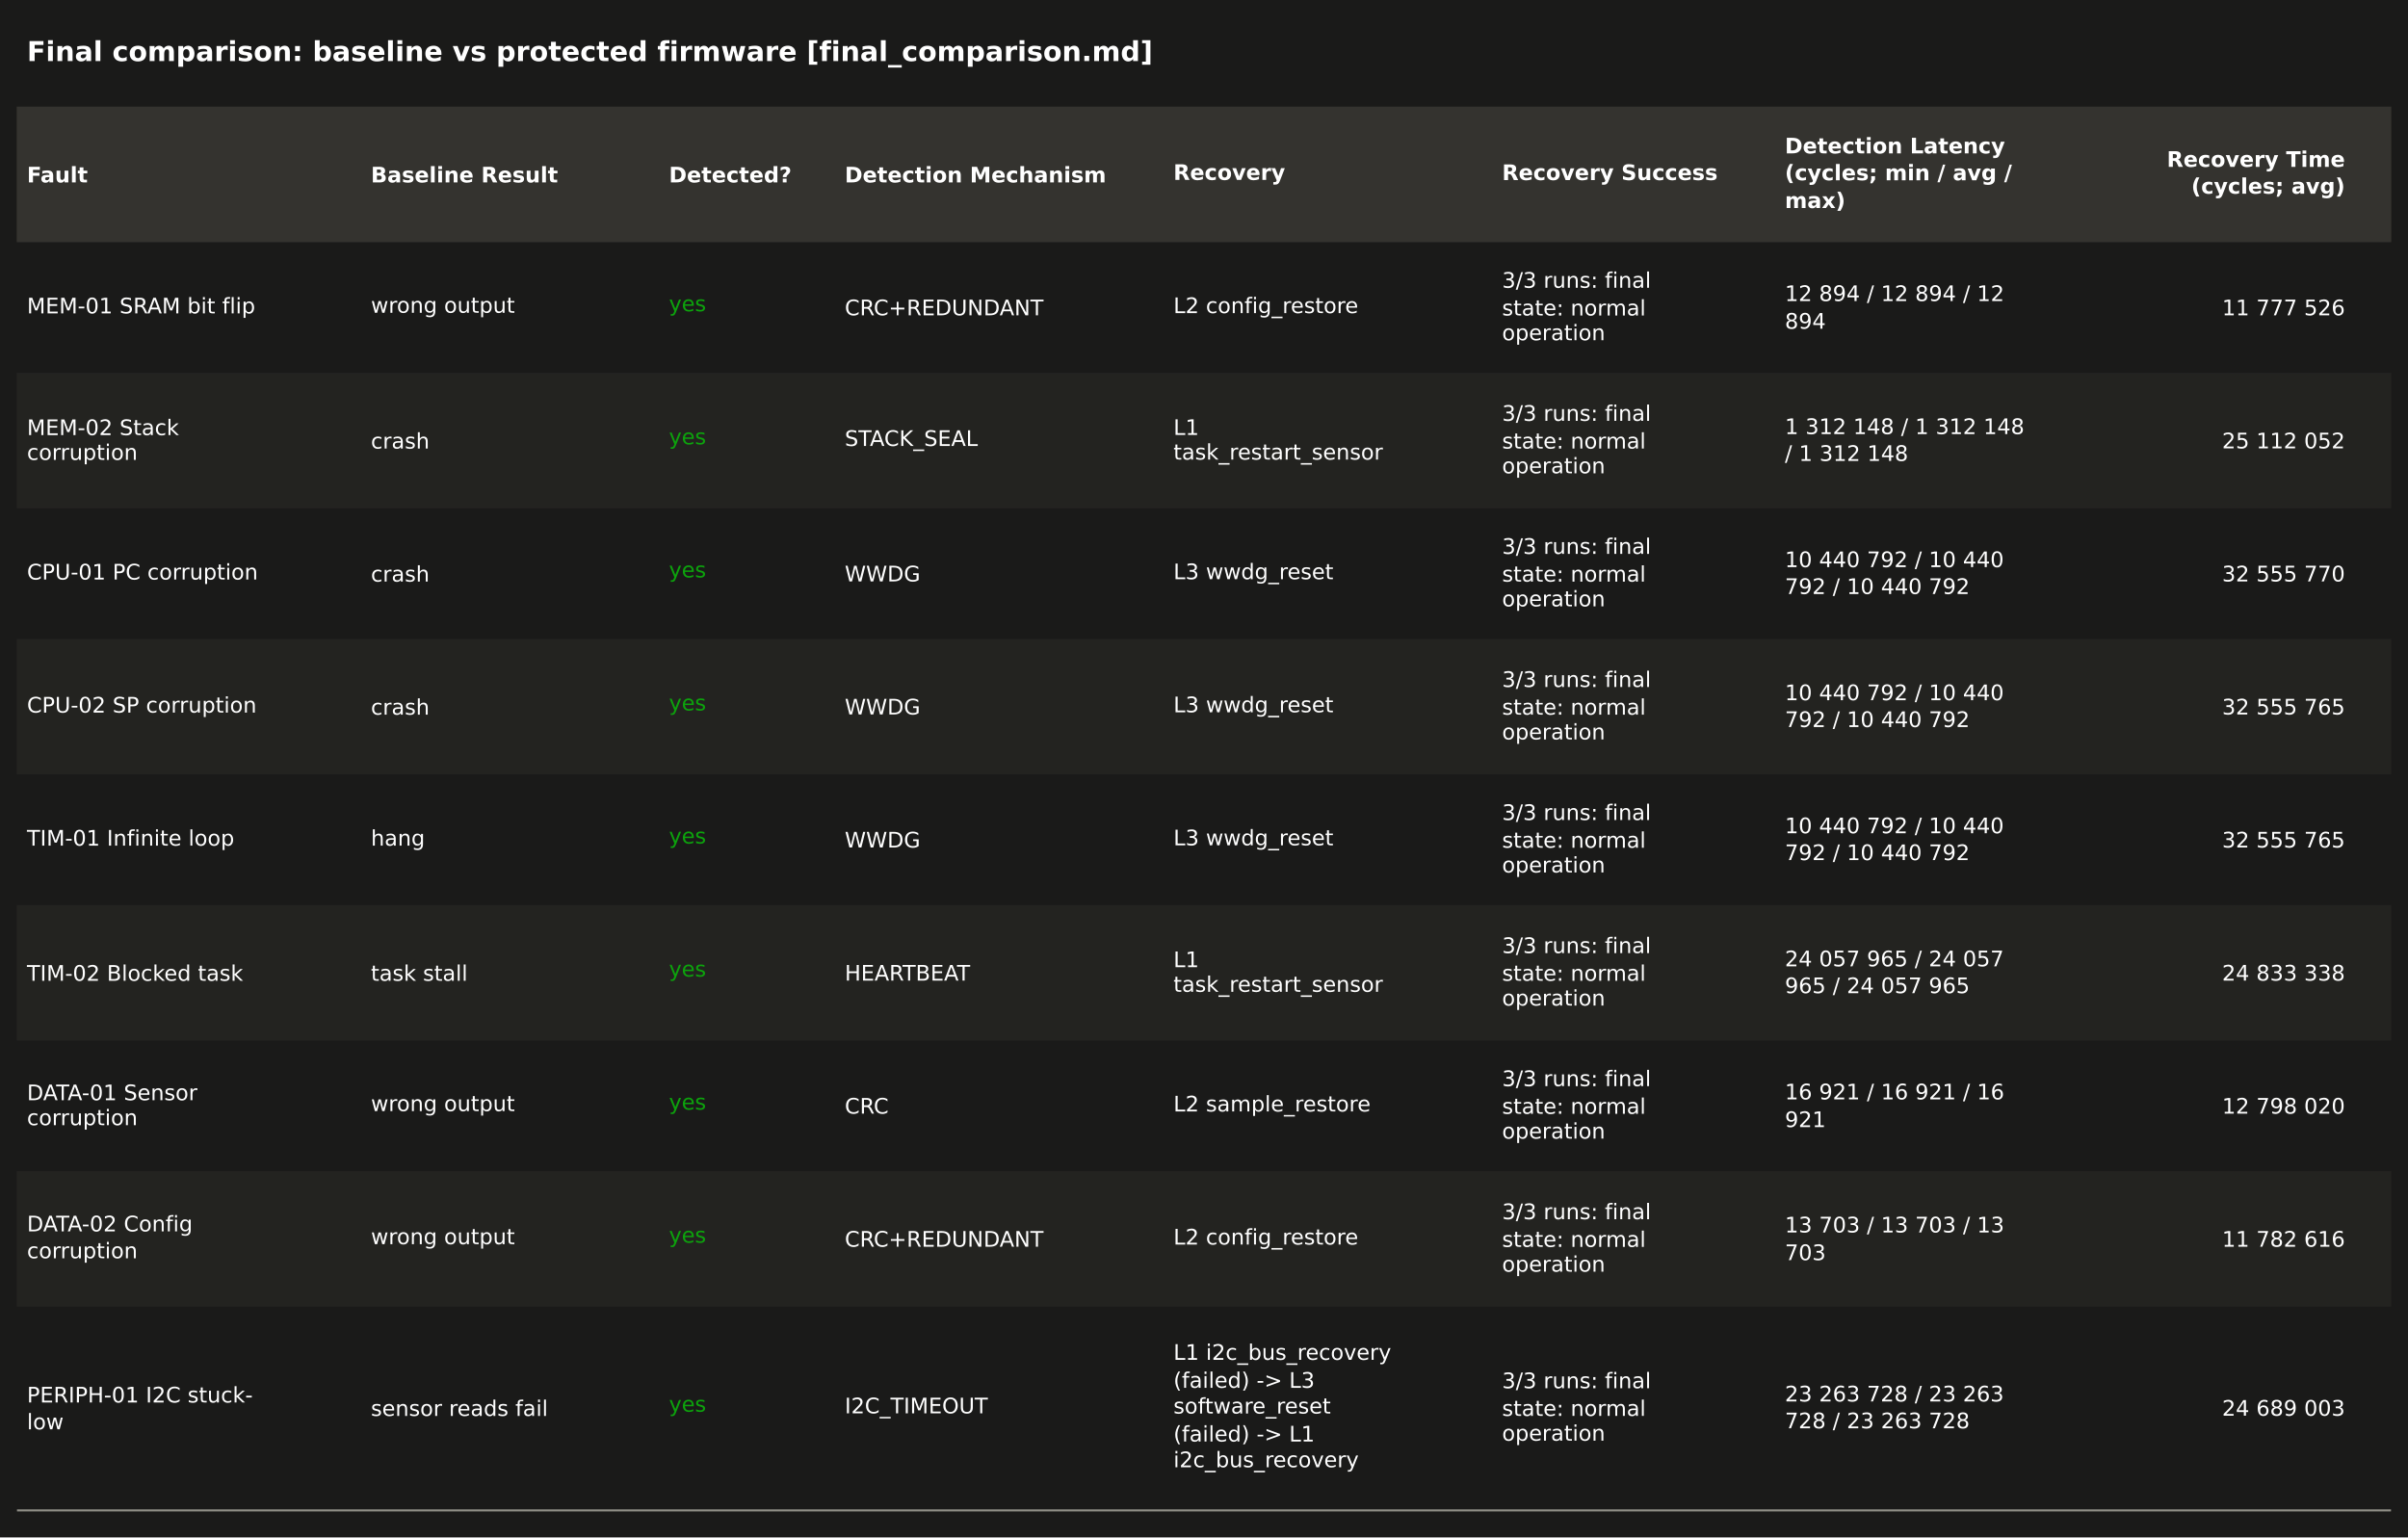
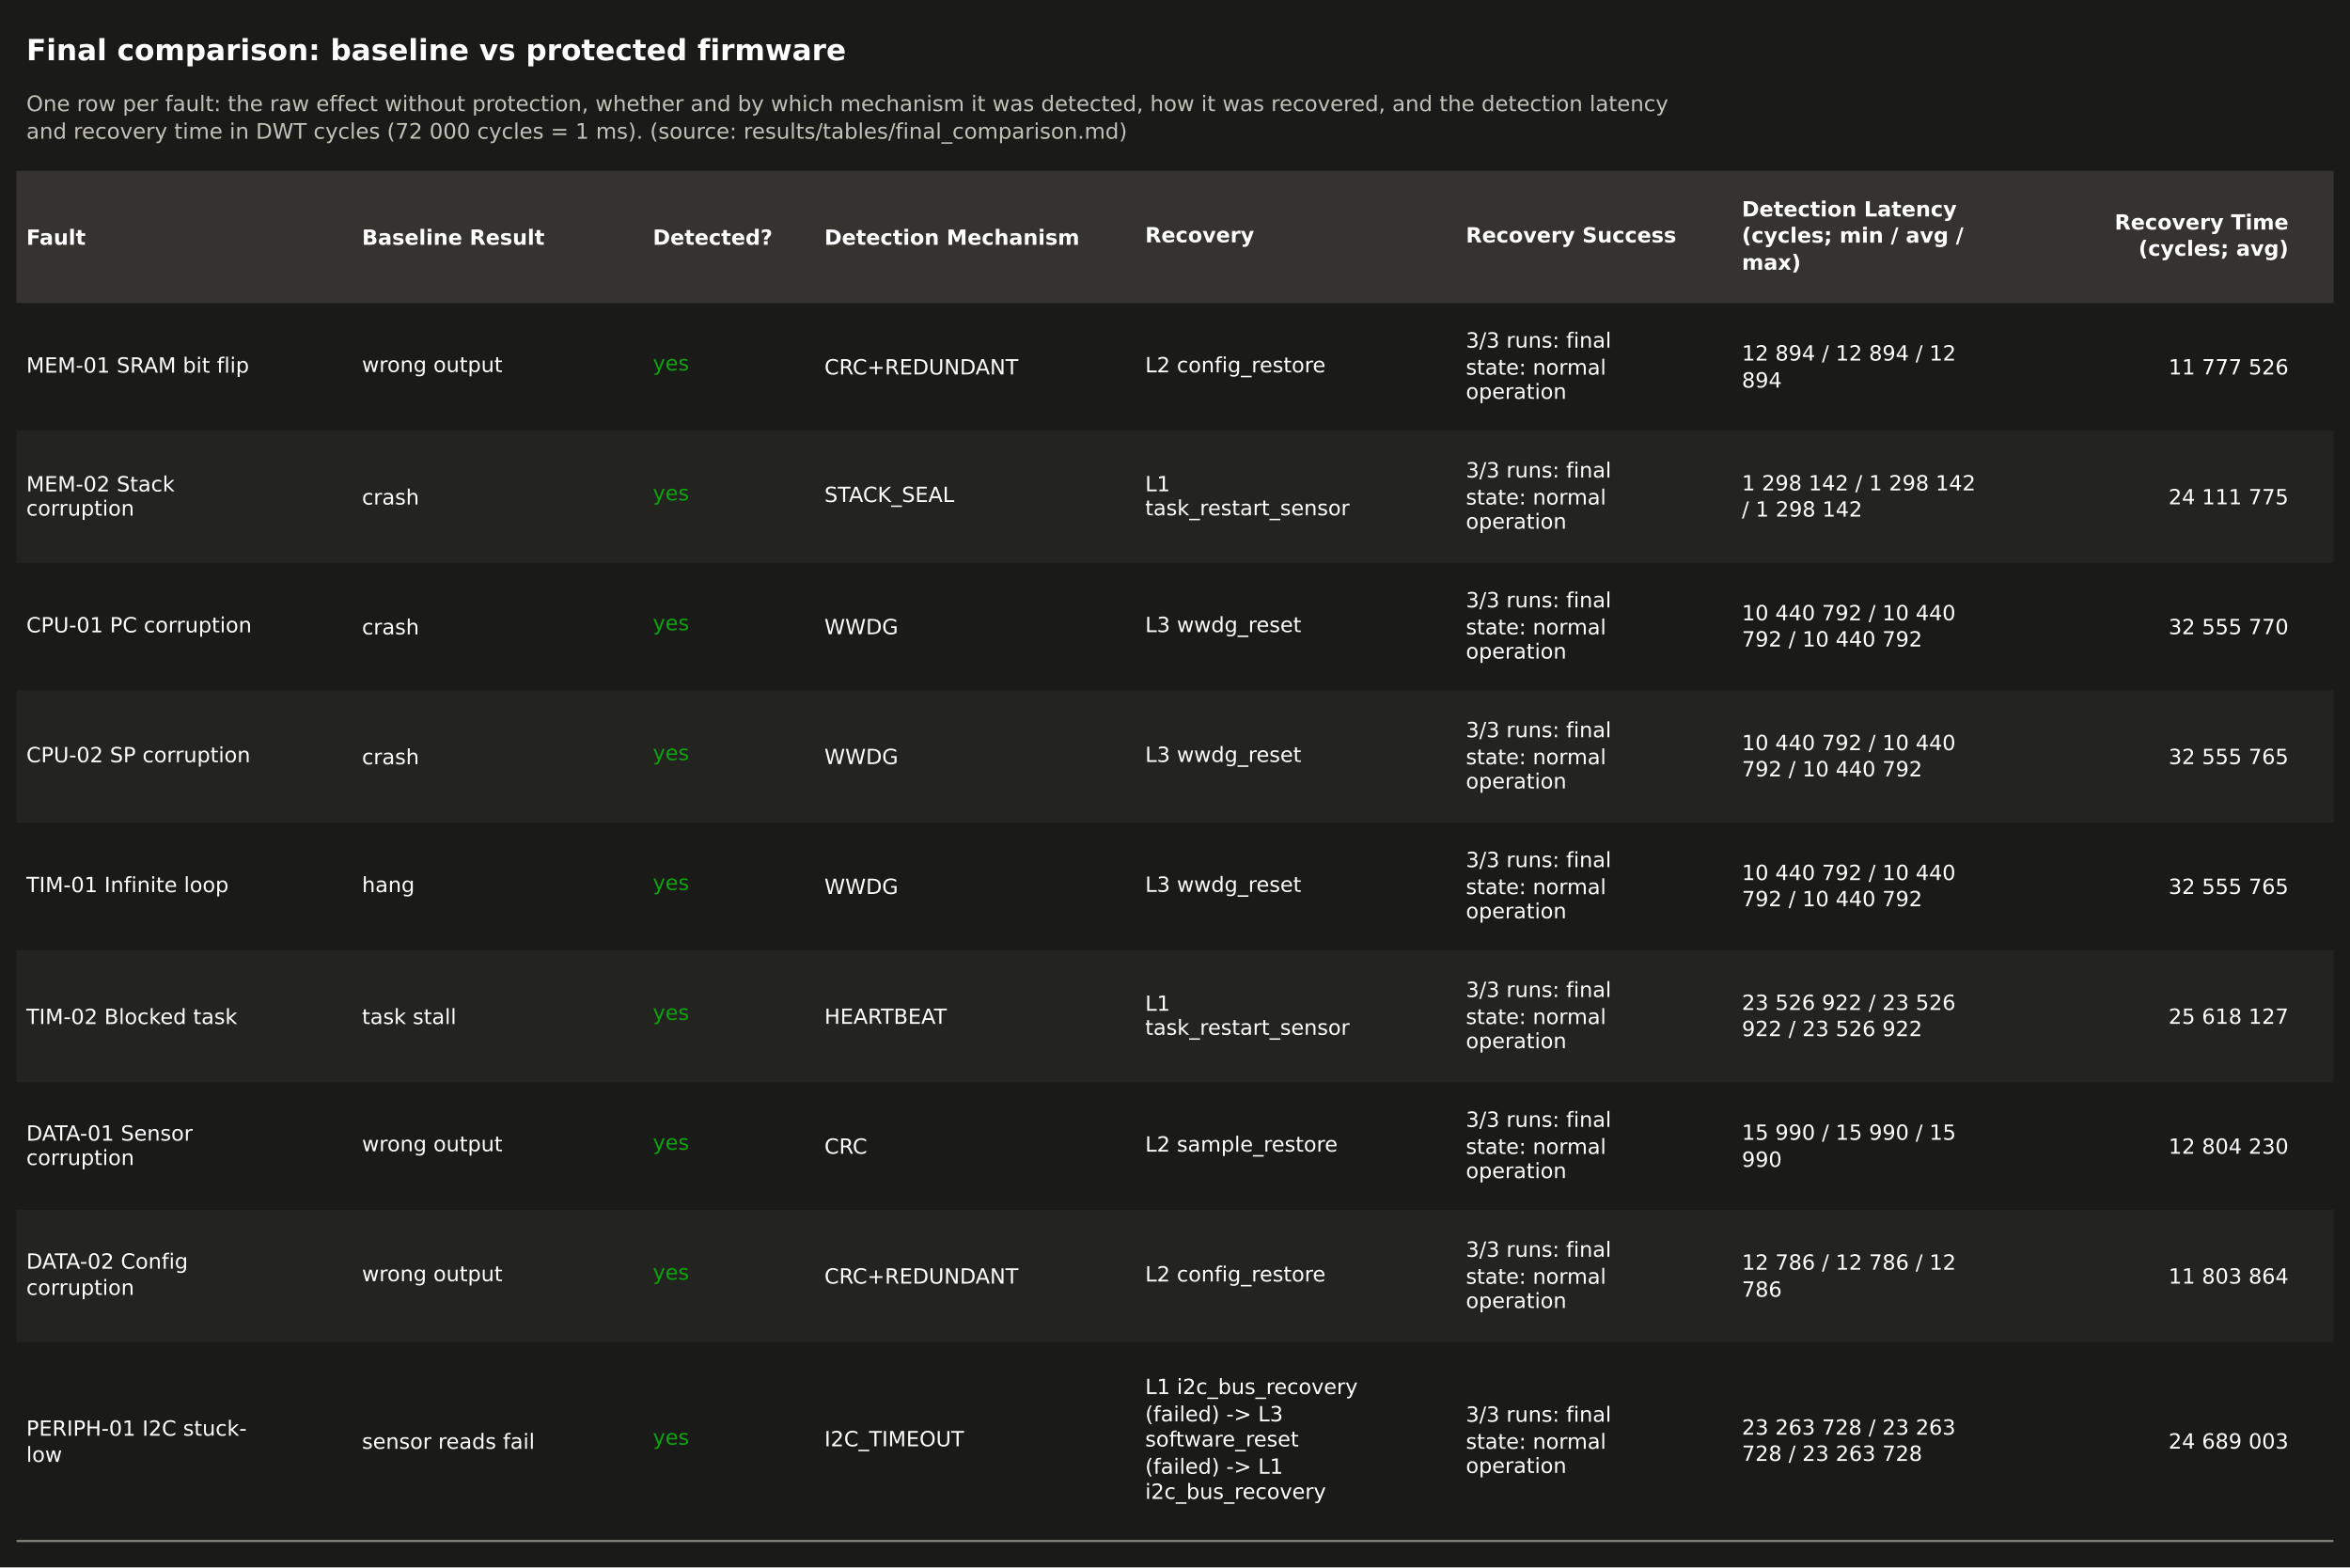
- <svg xmlns="http://www.w3.org/2000/svg" width="964.08pt" height="615.6pt" viewBox="0 0 964.08 615.6" version="1.1">
+ <svg xmlns="http://www.w3.org/2000/svg" width="964.08pt" height="642.96pt" viewBox="0 0 964.08 642.96" version="1.1">
  <defs>
    <style type="text/css">*{stroke-linejoin: round; stroke-linecap: butt}</style>
  </defs>
  <g id="figure_1">
    <g id="patch_1">
-       <path d="M 0 615.6  L 964.08 615.6  L 964.08 0  L 0 0  z " style="fill: #1a1a19" />
+       <path d="M 0 642.96  L 964.08 642.96  L 964.08 0  L 0 0  z " style="fill: #1a1a19" />
    </g>
    <g id="axes_1">
      <g id="patch_2">
-         <path d="M 7.2 96.48  L 956.88 96.48  L 956.88 43.2  L 7.2 43.2  z " clip-path="url(#pb61ea91936)" style="fill: #34332f; stroke: #34332f; stroke-linejoin: miter" />
+         <path d="M 7.2 123.84  L 956.88 123.84  L 956.88 70.56  L 7.2 70.56  z " clip-path="url(#pa3cd06f5b7)" style="fill: #34332f; stroke: #34332f; stroke-linejoin: miter" />
      </g>
      <g id="patch_3">
-         <path d="M 7.2 203.04  L 956.88 203.04  L 956.88 149.76  L 7.2 149.76  z " clip-path="url(#pb61ea91936)" style="fill: #34332f; opacity: 0.35; stroke: #34332f; stroke-linejoin: miter" />
+         <path d="M 7.2 230.4  L 956.88 230.4  L 956.88 177.12  L 7.2 177.12  z " clip-path="url(#pa3cd06f5b7)" style="fill: #34332f; opacity: 0.35; stroke: #34332f; stroke-linejoin: miter" />
      </g>
      <g id="patch_4">
-         <path d="M 7.2 309.6  L 956.88 309.6  L 956.88 256.32  L 7.2 256.32  z " clip-path="url(#pb61ea91936)" style="fill: #34332f; opacity: 0.35; stroke: #34332f; stroke-linejoin: miter" />
+         <path d="M 7.2 336.96  L 956.88 336.96  L 956.88 283.68  L 7.2 283.68  z " clip-path="url(#pa3cd06f5b7)" style="fill: #34332f; opacity: 0.35; stroke: #34332f; stroke-linejoin: miter" />
      </g>
      <g id="patch_5">
-         <path d="M 7.2 416.16  L 956.88 416.16  L 956.88 362.88  L 7.2 362.88  z " clip-path="url(#pb61ea91936)" style="fill: #34332f; opacity: 0.35; stroke: #34332f; stroke-linejoin: miter" />
+         <path d="M 7.2 443.52  L 956.88 443.52  L 956.88 390.24  L 7.2 390.24  z " clip-path="url(#pa3cd06f5b7)" style="fill: #34332f; opacity: 0.35; stroke: #34332f; stroke-linejoin: miter" />
      </g>
      <g id="patch_6">
-         <path d="M 7.2 522.72  L 956.88 522.72  L 956.88 469.44  L 7.2 469.44  z " clip-path="url(#pb61ea91936)" style="fill: #34332f; opacity: 0.35; stroke: #34332f; stroke-linejoin: miter" />
+         <path d="M 7.2 550.08  L 956.88 550.08  L 956.88 496.8  L 7.2 496.8  z " clip-path="url(#pa3cd06f5b7)" style="fill: #34332f; opacity: 0.35; stroke: #34332f; stroke-linejoin: miter" />
      </g>
      <g id="line2d_1">
-         <path d="M 7.2 604.8  L 956.88 604.8  " clip-path="url(#pb61ea91936)" style="fill: none; stroke: #8f8e86; stroke-width: 0.8; stroke-linecap: square" />
+         <path d="M 7.2 632.16  L 956.88 632.16  " clip-path="url(#pa3cd06f5b7)" style="fill: none; stroke: #8f8e86; stroke-width: 0.8; stroke-linecap: square" />
      </g>
      <g id="text_1">
-         <text style="font-weight: 700; font-size: 11px; font-family: 'DejaVu Sans'; text-anchor: start; fill: #ffffff" x="10.8" y="24.458" transform="rotate(-0 10.8 24.45785)">Final comparison: baseline vs protected firmware   [final_comparison.md]</text>
+         <text style="font-weight: 700; font-size: 12px; font-family: 'DejaVu Sans'; text-anchor: start; fill: #ffffff" x="10.8" y="24.718" transform="rotate(-0 10.8 24.71766)">Final comparison: baseline vs protected firmware</text>
      </g>
      <g id="text_2">
-         <text style="font-weight: 700; font-size: 8.6px; font-family: 'DejaVu Sans'; text-anchor: start; fill: #ffffff" x="10.8" y="73.046" transform="rotate(-0 10.8 73.04619)">Fault</text>
+         <text style="font-size: 8.8px; font-family: 'DejaVu Sans'; fill: #c3c2b7" transform="translate(10.8 45.58825)">One row per fault: the raw effect without protection, whether and by which mechanism it was detected, how it was recovered, and the detection latency</text>
+         <text style="font-size: 8.8px; font-family: 'DejaVu Sans'; fill: #c3c2b7" transform="translate(10.8 56.90588)">and recovery time in DWT cycles (72 000 cycles = 1 ms).   (source: results/tables/final_comparison.md)</text>
      </g>
      <g id="text_3">
-         <text style="font-weight: 700; font-size: 8.6px; font-family: 'DejaVu Sans'; text-anchor: start; fill: #ffffff" x="148.5" y="73.046" transform="rotate(-0 148.5 73.04619)">Baseline Result</text>
+         <text style="font-weight: 700; font-size: 8.6px; font-family: 'DejaVu Sans'; text-anchor: start; fill: #ffffff" x="10.8" y="100.406" transform="rotate(-0 10.8 100.4062)">Fault</text>
      </g>
      <g id="text_4">
-         <text style="font-weight: 700; font-size: 8.6px; font-family: 'DejaVu Sans'; text-anchor: start; fill: #ffffff" x="267.84" y="73.046" transform="rotate(-0 267.84 73.04619)">Detected?</text>
+         <text style="font-weight: 700; font-size: 8.6px; font-family: 'DejaVu Sans'; text-anchor: start; fill: #ffffff" x="148.5" y="100.406" transform="rotate(-0 148.5 100.4062)">Baseline Result</text>
      </g>
      <g id="text_5">
-         <text style="font-weight: 700; font-size: 8.6px; font-family: 'DejaVu Sans'; text-anchor: start; fill: #ffffff" x="338.22" y="73.046" transform="rotate(-0 338.22 73.04619)">Detection Mechanism</text>
+         <text style="font-weight: 700; font-size: 8.6px; font-family: 'DejaVu Sans'; text-anchor: start; fill: #ffffff" x="267.84" y="100.406" transform="rotate(-0 267.84 100.4062)">Detected?</text>
      </g>
      <g id="text_6">
-         <text style="font-weight: 700; font-size: 8.6px; font-family: 'DejaVu Sans'; text-anchor: start; fill: #ffffff" x="469.8" y="72.047" transform="rotate(-0 469.8 72.04711)">Recovery</text>
+         <text style="font-weight: 700; font-size: 8.6px; font-family: 'DejaVu Sans'; text-anchor: start; fill: #ffffff" x="338.22" y="100.406" transform="rotate(-0 338.22 100.4062)">Detection Mechanism</text>
      </g>
      <g id="text_7">
-         <text style="font-weight: 700; font-size: 8.6px; font-family: 'DejaVu Sans'; text-anchor: start; fill: #ffffff" x="601.38" y="72.104" transform="rotate(-0 601.38 72.10355)">Recovery Success</text>
+         <text style="font-weight: 700; font-size: 8.6px; font-family: 'DejaVu Sans'; text-anchor: start; fill: #ffffff" x="469.8" y="99.407" transform="rotate(-0 469.8 99.40711)">Recovery</text>
      </g>
      <g id="text_8">
-         <text style="font-weight: 700; font-size: 8.6px; font-family: 'DejaVu Sans'; fill: #ffffff" transform="translate(714.6 61.42947)">Detection Latency</text>
-         <text style="font-weight: 700; font-size: 8.6px; font-family: 'DejaVu Sans'; fill: #ffffff" transform="translate(714.6 72.17947)">(cycles; min / avg /</text>
-         <text style="font-weight: 700; font-size: 8.6px; font-family: 'DejaVu Sans'; fill: #ffffff" transform="translate(714.6 83.28556)">max)</text>
+         <text style="font-weight: 700; font-size: 8.6px; font-family: 'DejaVu Sans'; text-anchor: start; fill: #ffffff" x="601.38" y="99.464" transform="rotate(-0 601.38 99.46355)">Recovery Success</text>
      </g>
      <g id="text_9">
-         <text style="font-weight: 700; font-size: 8.6px; font-family: 'DejaVu Sans'; fill: #ffffff" transform="translate(867.5282 66.80447)">Recovery Time</text>
-         <text style="font-weight: 700; font-size: 8.6px; font-family: 'DejaVu Sans'; fill: #ffffff" transform="translate(877.3188 77.55447)">(cycles; avg)</text>
+         <text style="font-weight: 700; font-size: 8.6px; font-family: 'DejaVu Sans'; fill: #ffffff" transform="translate(714.6 88.78947)">Detection Latency</text>
+         <text style="font-weight: 700; font-size: 8.6px; font-family: 'DejaVu Sans'; fill: #ffffff" transform="translate(714.6 99.53947)">(cycles; min / avg /</text>
+         <text style="font-weight: 700; font-size: 8.6px; font-family: 'DejaVu Sans'; fill: #ffffff" transform="translate(714.6 110.6456)">max)</text>
      </g>
      <g id="text_10">
-         <text style="font-size: 8.6px; font-family: 'DejaVu Sans'; text-anchor: start; fill: #ffffff" x="10.8" y="125.493" transform="rotate(-0 10.8 125.4931)">MEM-01 SRAM bit flip</text>
+         <text style="font-weight: 700; font-size: 8.6px; font-family: 'DejaVu Sans'; fill: #ffffff" transform="translate(867.5282 94.16447)">Recovery Time</text>
+         <text style="font-weight: 700; font-size: 8.6px; font-family: 'DejaVu Sans'; fill: #ffffff" transform="translate(877.3188 104.9145)">(cycles; avg)</text>
      </g>
      <g id="text_11">
-         <text style="font-size: 8.6px; font-family: 'DejaVu Sans'; text-anchor: start; fill: #ffffff" x="148.5" y="125.245" transform="rotate(-0 148.5 125.2451)">wrong output</text>
+         <text style="font-size: 8.6px; font-family: 'DejaVu Sans'; text-anchor: start; fill: #ffffff" x="10.8" y="152.853" transform="rotate(-0 10.8 152.8531)">MEM-01 SRAM bit flip</text>
      </g>
      <g id="text_12">
-         <text style="font-size: 8.6px; font-family: 'DejaVu Sans'; text-anchor: start; fill: #0ca30c" x="267.84" y="124.634" transform="rotate(-0 267.84 124.6337)">yes</text>
+         <text style="font-size: 8.6px; font-family: 'DejaVu Sans'; text-anchor: start; fill: #ffffff" x="148.5" y="152.605" transform="rotate(-0 148.5 152.6051)">wrong output</text>
      </g>
      <g id="text_13">
-         <text style="font-size: 8.6px; font-family: 'DejaVu Sans'; text-anchor: start; fill: #ffffff" x="338.22" y="126.25" transform="rotate(-0 338.22 126.2503)">CRC+REDUNDANT</text>
+         <text style="font-size: 8.6px; font-family: 'DejaVu Sans'; text-anchor: start; fill: #0ca30c" x="267.84" y="151.994" transform="rotate(-0 267.84 151.9937)">yes</text>
      </g>
      <g id="text_14">
-         <text style="font-size: 8.6px; font-family: 'DejaVu Sans'; text-anchor: start; fill: #ffffff" x="469.8" y="125.373" transform="rotate(-0 469.8 125.3735)">L2 config_restore</text>
+         <text style="font-size: 8.6px; font-family: 'DejaVu Sans'; text-anchor: start; fill: #ffffff" x="338.22" y="153.61" transform="rotate(-0 338.22 153.6103)">CRC+REDUNDANT</text>
      </g>
      <g id="text_15">
-         <text style="font-size: 8.6px; font-family: 'DejaVu Sans'; fill: #ffffff" transform="translate(601.38 115.2382)">3/3 runs: final</text>
-         <text style="font-size: 8.6px; font-family: 'DejaVu Sans'; fill: #ffffff" transform="translate(601.38 126.3262)">state: normal</text>
-         <text style="font-size: 8.6px; font-family: 'DejaVu Sans'; fill: #ffffff" transform="translate(601.38 136.2431)">operation</text>
+         <text style="font-size: 8.6px; font-family: 'DejaVu Sans'; text-anchor: start; fill: #ffffff" x="469.8" y="152.733" transform="rotate(-0 469.8 152.7335)">L2 config_restore</text>
      </g>
      <g id="text_16">
-         <text style="font-size: 8.6px; font-family: 'DejaVu Sans'; fill: #ffffff" transform="translate(714.6 120.5373)">12 894 / 12 894 / 12</text>
-         <text style="font-size: 8.6px; font-family: 'DejaVu Sans'; fill: #ffffff" transform="translate(714.6 131.6253)">894</text>
+         <text style="font-size: 8.6px; font-family: 'DejaVu Sans'; fill: #ffffff" transform="translate(601.38 142.5982)">3/3 runs: final</text>
+         <text style="font-size: 8.6px; font-family: 'DejaVu Sans'; fill: #ffffff" transform="translate(601.38 153.6862)">state: normal</text>
+         <text style="font-size: 8.6px; font-family: 'DejaVu Sans'; fill: #ffffff" transform="translate(601.38 163.6031)">operation</text>
      </g>
      <g id="text_17">
-         <text style="font-size: 8.6px; font-family: 'DejaVu Sans'; text-anchor: end; fill: #ffffff" x="938.88" y="126.25" transform="rotate(-0 938.88 126.2503)">11 777 526</text>
+         <text style="font-size: 8.6px; font-family: 'DejaVu Sans'; fill: #ffffff" transform="translate(714.6 147.8973)">12 894 / 12 894 / 12</text>
+         <text style="font-size: 8.6px; font-family: 'DejaVu Sans'; fill: #ffffff" transform="translate(714.6 158.9853)">894</text>
      </g>
      <g id="text_18">
-         <text style="font-size: 8.6px; font-family: 'DejaVu Sans'; fill: #ffffff" transform="translate(10.8 174.2312)">MEM-02 Stack</text>
-         <text style="font-size: 8.6px; font-family: 'DejaVu Sans'; fill: #ffffff" transform="translate(10.8 184.1481)">corruption</text>
+         <text style="font-size: 8.6px; font-family: 'DejaVu Sans'; text-anchor: end; fill: #ffffff" x="938.88" y="153.61" transform="rotate(-0 938.88 153.6103)">11 777 526</text>
      </g>
      <g id="text_19">
-         <text style="font-size: 8.6px; font-family: 'DejaVu Sans'; text-anchor: start; fill: #ffffff" x="148.5" y="179.606" transform="rotate(-0 148.5 179.6062)">crash</text>
+         <text style="font-size: 8.6px; font-family: 'DejaVu Sans'; fill: #ffffff" transform="translate(10.8 201.5912)">MEM-02 Stack</text>
+         <text style="font-size: 8.6px; font-family: 'DejaVu Sans'; fill: #ffffff" transform="translate(10.8 211.5081)">corruption</text>
      </g>
      <g id="text_20">
-         <text style="font-size: 8.6px; font-family: 'DejaVu Sans'; text-anchor: start; fill: #0ca30c" x="267.84" y="177.914" transform="rotate(-0 267.84 177.9137)">yes</text>
+         <text style="font-size: 8.6px; font-family: 'DejaVu Sans'; text-anchor: start; fill: #ffffff" x="148.5" y="206.966" transform="rotate(-0 148.5 206.9662)">crash</text>
      </g>
      <g id="text_21">
-         <text style="font-size: 8.6px; font-family: 'DejaVu Sans'; text-anchor: start; fill: #ffffff" x="338.22" y="178.578" transform="rotate(-0 338.22 178.5775)">STACK_SEAL</text>
+         <text style="font-size: 8.6px; font-family: 'DejaVu Sans'; text-anchor: start; fill: #0ca30c" x="267.84" y="205.274" transform="rotate(-0 267.84 205.2737)">yes</text>
      </g>
      <g id="text_22">
-         <text style="font-size: 8.6px; font-family: 'DejaVu Sans'; fill: #ffffff" transform="translate(469.8 174.16)">L1</text>
-         <text style="font-size: 8.6px; font-family: 'DejaVu Sans'; fill: #ffffff" transform="translate(469.8 184.0285)">task_restart_sensor</text>
+         <text style="font-size: 8.6px; font-family: 'DejaVu Sans'; text-anchor: start; fill: #ffffff" x="338.22" y="205.938" transform="rotate(-0 338.22 205.9375)">STACK_SEAL</text>
      </g>
      <g id="text_23">
-         <text style="font-size: 8.6px; font-family: 'DejaVu Sans'; fill: #ffffff" transform="translate(601.38 168.5182)">3/3 runs: final</text>
-         <text style="font-size: 8.6px; font-family: 'DejaVu Sans'; fill: #ffffff" transform="translate(601.38 179.6062)">state: normal</text>
-         <text style="font-size: 8.6px; font-family: 'DejaVu Sans'; fill: #ffffff" transform="translate(601.38 189.5231)">operation</text>
+         <text style="font-size: 8.6px; font-family: 'DejaVu Sans'; fill: #ffffff" transform="translate(469.8 201.52)">L1</text>
+         <text style="font-size: 8.6px; font-family: 'DejaVu Sans'; fill: #ffffff" transform="translate(469.8 211.3885)">task_restart_sensor</text>
      </g>
      <g id="text_24">
-         <text style="font-size: 8.6px; font-family: 'DejaVu Sans'; fill: #ffffff" transform="translate(714.6 173.8173)">1 312 148 / 1 312 148</text>
-         <text style="font-size: 8.6px; font-family: 'DejaVu Sans'; fill: #ffffff" transform="translate(714.6 184.5673)">/ 1 312 148</text>
+         <text style="font-size: 8.6px; font-family: 'DejaVu Sans'; fill: #ffffff" transform="translate(601.38 195.8782)">3/3 runs: final</text>
+         <text style="font-size: 8.6px; font-family: 'DejaVu Sans'; fill: #ffffff" transform="translate(601.38 206.9662)">state: normal</text>
+         <text style="font-size: 8.6px; font-family: 'DejaVu Sans'; fill: #ffffff" transform="translate(601.38 216.8831)">operation</text>
      </g>
      <g id="text_25">
-         <text style="font-size: 8.6px; font-family: 'DejaVu Sans'; text-anchor: end; fill: #ffffff" x="938.88" y="179.53" transform="rotate(-0 938.88 179.5303)">25 112 052</text>
+         <text style="font-size: 8.6px; font-family: 'DejaVu Sans'; fill: #ffffff" transform="translate(714.6 201.1773)">1 298 142 / 1 298 142</text>
+         <text style="font-size: 8.6px; font-family: 'DejaVu Sans'; fill: #ffffff" transform="translate(714.6 211.9273)">/ 1 298 142</text>
      </g>
      <g id="text_26">
-         <text style="font-size: 8.6px; font-family: 'DejaVu Sans'; text-anchor: start; fill: #ffffff" x="10.8" y="232.053" transform="rotate(-0 10.8 232.0531)">CPU-01 PC corruption</text>
+         <text style="font-size: 8.6px; font-family: 'DejaVu Sans'; text-anchor: end; fill: #ffffff" x="938.88" y="206.89" transform="rotate(-0 938.88 206.8903)">24 111 775</text>
      </g>
      <g id="text_27">
-         <text style="font-size: 8.6px; font-family: 'DejaVu Sans'; text-anchor: start; fill: #ffffff" x="148.5" y="232.886" transform="rotate(-0 148.5 232.8862)">crash</text>
+         <text style="font-size: 8.6px; font-family: 'DejaVu Sans'; text-anchor: start; fill: #ffffff" x="10.8" y="259.413" transform="rotate(-0 10.8 259.4131)">CPU-01 PC corruption</text>
      </g>
      <g id="text_28">
-         <text style="font-size: 8.6px; font-family: 'DejaVu Sans'; text-anchor: start; fill: #0ca30c" x="267.84" y="231.194" transform="rotate(-0 267.84 231.1937)">yes</text>
+         <text style="font-size: 8.6px; font-family: 'DejaVu Sans'; text-anchor: start; fill: #ffffff" x="148.5" y="260.246" transform="rotate(-0 148.5 260.2462)">crash</text>
      </g>
      <g id="text_29">
-         <text style="font-size: 8.6px; font-family: 'DejaVu Sans'; text-anchor: start; fill: #ffffff" x="338.22" y="232.81" transform="rotate(-0 338.22 232.8103)">WWDG</text>
+         <text style="font-size: 8.6px; font-family: 'DejaVu Sans'; text-anchor: start; fill: #0ca30c" x="267.84" y="258.554" transform="rotate(-0 267.84 258.5537)">yes</text>
      </g>
      <g id="text_30">
-         <text style="font-size: 8.6px; font-family: 'DejaVu Sans'; text-anchor: start; fill: #ffffff" x="469.8" y="231.933" transform="rotate(-0 469.8 231.9335)">L3 wwdg_reset</text>
+         <text style="font-size: 8.6px; font-family: 'DejaVu Sans'; text-anchor: start; fill: #ffffff" x="338.22" y="260.17" transform="rotate(-0 338.22 260.1703)">WWDG</text>
      </g>
      <g id="text_31">
-         <text style="font-size: 8.6px; font-family: 'DejaVu Sans'; fill: #ffffff" transform="translate(601.38 221.7982)">3/3 runs: final</text>
-         <text style="font-size: 8.6px; font-family: 'DejaVu Sans'; fill: #ffffff" transform="translate(601.38 232.8862)">state: normal</text>
-         <text style="font-size: 8.6px; font-family: 'DejaVu Sans'; fill: #ffffff" transform="translate(601.38 242.8031)">operation</text>
+         <text style="font-size: 8.6px; font-family: 'DejaVu Sans'; text-anchor: start; fill: #ffffff" x="469.8" y="259.293" transform="rotate(-0 469.8 259.2935)">L3 wwdg_reset</text>
      </g>
      <g id="text_32">
-         <text style="font-size: 8.6px; font-family: 'DejaVu Sans'; fill: #ffffff" transform="translate(714.6 227.0973)">10 440 792 / 10 440</text>
-         <text style="font-size: 8.6px; font-family: 'DejaVu Sans'; fill: #ffffff" transform="translate(714.6 237.8473)">792 / 10 440 792</text>
+         <text style="font-size: 8.6px; font-family: 'DejaVu Sans'; fill: #ffffff" transform="translate(601.38 249.1582)">3/3 runs: final</text>
+         <text style="font-size: 8.6px; font-family: 'DejaVu Sans'; fill: #ffffff" transform="translate(601.38 260.2462)">state: normal</text>
+         <text style="font-size: 8.6px; font-family: 'DejaVu Sans'; fill: #ffffff" transform="translate(601.38 270.1631)">operation</text>
      </g>
      <g id="text_33">
-         <text style="font-size: 8.6px; font-family: 'DejaVu Sans'; text-anchor: end; fill: #ffffff" x="938.88" y="232.81" transform="rotate(-0 938.88 232.8103)">32 555 770</text>
+         <text style="font-size: 8.6px; font-family: 'DejaVu Sans'; fill: #ffffff" transform="translate(714.6 254.4573)">10 440 792 / 10 440</text>
+         <text style="font-size: 8.6px; font-family: 'DejaVu Sans'; fill: #ffffff" transform="translate(714.6 265.2073)">792 / 10 440 792</text>
      </g>
      <g id="text_34">
-         <text style="font-size: 8.6px; font-family: 'DejaVu Sans'; text-anchor: start; fill: #ffffff" x="10.8" y="285.333" transform="rotate(-0 10.8 285.3331)">CPU-02 SP corruption</text>
+         <text style="font-size: 8.6px; font-family: 'DejaVu Sans'; text-anchor: end; fill: #ffffff" x="938.88" y="260.17" transform="rotate(-0 938.88 260.1703)">32 555 770</text>
      </g>
      <g id="text_35">
-         <text style="font-size: 8.6px; font-family: 'DejaVu Sans'; text-anchor: start; fill: #ffffff" x="148.5" y="286.166" transform="rotate(-0 148.5 286.1662)">crash</text>
+         <text style="font-size: 8.6px; font-family: 'DejaVu Sans'; text-anchor: start; fill: #ffffff" x="10.8" y="312.693" transform="rotate(-0 10.8 312.6931)">CPU-02 SP corruption</text>
      </g>
      <g id="text_36">
-         <text style="font-size: 8.6px; font-family: 'DejaVu Sans'; text-anchor: start; fill: #0ca30c" x="267.84" y="284.474" transform="rotate(-0 267.84 284.4737)">yes</text>
+         <text style="font-size: 8.6px; font-family: 'DejaVu Sans'; text-anchor: start; fill: #ffffff" x="148.5" y="313.526" transform="rotate(-0 148.5 313.5262)">crash</text>
      </g>
      <g id="text_37">
-         <text style="font-size: 8.6px; font-family: 'DejaVu Sans'; text-anchor: start; fill: #ffffff" x="338.22" y="286.09" transform="rotate(-0 338.22 286.0903)">WWDG</text>
+         <text style="font-size: 8.6px; font-family: 'DejaVu Sans'; text-anchor: start; fill: #0ca30c" x="267.84" y="311.834" transform="rotate(-0 267.84 311.8337)">yes</text>
      </g>
      <g id="text_38">
-         <text style="font-size: 8.6px; font-family: 'DejaVu Sans'; text-anchor: start; fill: #ffffff" x="469.8" y="285.213" transform="rotate(-0 469.8 285.2135)">L3 wwdg_reset</text>
+         <text style="font-size: 8.6px; font-family: 'DejaVu Sans'; text-anchor: start; fill: #ffffff" x="338.22" y="313.45" transform="rotate(-0 338.22 313.4503)">WWDG</text>
      </g>
      <g id="text_39">
-         <text style="font-size: 8.6px; font-family: 'DejaVu Sans'; fill: #ffffff" transform="translate(601.38 275.0782)">3/3 runs: final</text>
-         <text style="font-size: 8.6px; font-family: 'DejaVu Sans'; fill: #ffffff" transform="translate(601.38 286.1662)">state: normal</text>
-         <text style="font-size: 8.6px; font-family: 'DejaVu Sans'; fill: #ffffff" transform="translate(601.38 296.0831)">operation</text>
+         <text style="font-size: 8.6px; font-family: 'DejaVu Sans'; text-anchor: start; fill: #ffffff" x="469.8" y="312.573" transform="rotate(-0 469.8 312.5735)">L3 wwdg_reset</text>
      </g>
      <g id="text_40">
-         <text style="font-size: 8.6px; font-family: 'DejaVu Sans'; fill: #ffffff" transform="translate(714.6 280.3773)">10 440 792 / 10 440</text>
-         <text style="font-size: 8.6px; font-family: 'DejaVu Sans'; fill: #ffffff" transform="translate(714.6 291.1273)">792 / 10 440 792</text>
+         <text style="font-size: 8.6px; font-family: 'DejaVu Sans'; fill: #ffffff" transform="translate(601.38 302.4382)">3/3 runs: final</text>
+         <text style="font-size: 8.6px; font-family: 'DejaVu Sans'; fill: #ffffff" transform="translate(601.38 313.5262)">state: normal</text>
+         <text style="font-size: 8.6px; font-family: 'DejaVu Sans'; fill: #ffffff" transform="translate(601.38 323.4431)">operation</text>
      </g>
      <g id="text_41">
-         <text style="font-size: 8.6px; font-family: 'DejaVu Sans'; text-anchor: end; fill: #ffffff" x="938.88" y="286.09" transform="rotate(-0 938.88 286.0903)">32 555 765</text>
+         <text style="font-size: 8.6px; font-family: 'DejaVu Sans'; fill: #ffffff" transform="translate(714.6 307.7373)">10 440 792 / 10 440</text>
+         <text style="font-size: 8.6px; font-family: 'DejaVu Sans'; fill: #ffffff" transform="translate(714.6 318.4873)">792 / 10 440 792</text>
      </g>
      <g id="text_42">
-         <text style="font-size: 8.6px; font-family: 'DejaVu Sans'; text-anchor: start; fill: #ffffff" x="10.8" y="338.613" transform="rotate(-0 10.8 338.6131)">TIM-01 Infinite loop</text>
+         <text style="font-size: 8.6px; font-family: 'DejaVu Sans'; text-anchor: end; fill: #ffffff" x="938.88" y="313.45" transform="rotate(-0 938.88 313.4503)">32 555 765</text>
      </g>
      <g id="text_43">
-         <text style="font-size: 8.6px; font-family: 'DejaVu Sans'; text-anchor: start; fill: #ffffff" x="148.5" y="338.613" transform="rotate(-0 148.5 338.6131)">hang</text>
+         <text style="font-size: 8.6px; font-family: 'DejaVu Sans'; text-anchor: start; fill: #ffffff" x="10.8" y="365.973" transform="rotate(-0 10.8 365.9731)">TIM-01 Infinite loop</text>
      </g>
      <g id="text_44">
-         <text style="font-size: 8.6px; font-family: 'DejaVu Sans'; text-anchor: start; fill: #0ca30c" x="267.84" y="337.754" transform="rotate(-0 267.84 337.7537)">yes</text>
+         <text style="font-size: 8.6px; font-family: 'DejaVu Sans'; text-anchor: start; fill: #ffffff" x="148.5" y="365.973" transform="rotate(-0 148.5 365.9731)">hang</text>
      </g>
      <g id="text_45">
-         <text style="font-size: 8.6px; font-family: 'DejaVu Sans'; text-anchor: start; fill: #ffffff" x="338.22" y="339.37" transform="rotate(-0 338.22 339.3703)">WWDG</text>
+         <text style="font-size: 8.6px; font-family: 'DejaVu Sans'; text-anchor: start; fill: #0ca30c" x="267.84" y="365.114" transform="rotate(-0 267.84 365.1137)">yes</text>
      </g>
      <g id="text_46">
-         <text style="font-size: 8.6px; font-family: 'DejaVu Sans'; text-anchor: start; fill: #ffffff" x="469.8" y="338.493" transform="rotate(-0 469.8 338.4935)">L3 wwdg_reset</text>
+         <text style="font-size: 8.6px; font-family: 'DejaVu Sans'; text-anchor: start; fill: #ffffff" x="338.22" y="366.73" transform="rotate(-0 338.22 366.7303)">WWDG</text>
      </g>
      <g id="text_47">
-         <text style="font-size: 8.6px; font-family: 'DejaVu Sans'; fill: #ffffff" transform="translate(601.38 328.3582)">3/3 runs: final</text>
-         <text style="font-size: 8.6px; font-family: 'DejaVu Sans'; fill: #ffffff" transform="translate(601.38 339.4462)">state: normal</text>
-         <text style="font-size: 8.6px; font-family: 'DejaVu Sans'; fill: #ffffff" transform="translate(601.38 349.3631)">operation</text>
+         <text style="font-size: 8.6px; font-family: 'DejaVu Sans'; text-anchor: start; fill: #ffffff" x="469.8" y="365.853" transform="rotate(-0 469.8 365.8535)">L3 wwdg_reset</text>
      </g>
      <g id="text_48">
-         <text style="font-size: 8.6px; font-family: 'DejaVu Sans'; fill: #ffffff" transform="translate(714.6 333.6573)">10 440 792 / 10 440</text>
-         <text style="font-size: 8.6px; font-family: 'DejaVu Sans'; fill: #ffffff" transform="translate(714.6 344.4073)">792 / 10 440 792</text>
+         <text style="font-size: 8.6px; font-family: 'DejaVu Sans'; fill: #ffffff" transform="translate(601.38 355.7182)">3/3 runs: final</text>
+         <text style="font-size: 8.6px; font-family: 'DejaVu Sans'; fill: #ffffff" transform="translate(601.38 366.8062)">state: normal</text>
+         <text style="font-size: 8.6px; font-family: 'DejaVu Sans'; fill: #ffffff" transform="translate(601.38 376.7231)">operation</text>
      </g>
      <g id="text_49">
-         <text style="font-size: 8.6px; font-family: 'DejaVu Sans'; text-anchor: end; fill: #ffffff" x="938.88" y="339.37" transform="rotate(-0 938.88 339.3703)">32 555 765</text>
+         <text style="font-size: 8.6px; font-family: 'DejaVu Sans'; fill: #ffffff" transform="translate(714.6 361.0173)">10 440 792 / 10 440</text>
+         <text style="font-size: 8.6px; font-family: 'DejaVu Sans'; fill: #ffffff" transform="translate(714.6 371.7673)">792 / 10 440 792</text>
      </g>
      <g id="text_50">
-         <text style="font-size: 8.6px; font-family: 'DejaVu Sans'; text-anchor: start; fill: #ffffff" x="10.8" y="392.726" transform="rotate(-0 10.8 392.7262)">TIM-02 Blocked task</text>
+         <text style="font-size: 8.6px; font-family: 'DejaVu Sans'; text-anchor: end; fill: #ffffff" x="938.88" y="366.73" transform="rotate(-0 938.88 366.7303)">32 555 765</text>
      </g>
      <g id="text_51">
-         <text style="font-size: 8.6px; font-family: 'DejaVu Sans'; text-anchor: start; fill: #ffffff" x="148.5" y="392.726" transform="rotate(-0 148.5 392.7262)">task stall</text>
+         <text style="font-size: 8.6px; font-family: 'DejaVu Sans'; text-anchor: start; fill: #ffffff" x="10.8" y="420.086" transform="rotate(-0 10.8 420.0862)">TIM-02 Blocked task</text>
      </g>
      <g id="text_52">
-         <text style="font-size: 8.6px; font-family: 'DejaVu Sans'; text-anchor: start; fill: #0ca30c" x="267.84" y="391.034" transform="rotate(-0 267.84 391.0337)">yes</text>
+         <text style="font-size: 8.6px; font-family: 'DejaVu Sans'; text-anchor: start; fill: #ffffff" x="148.5" y="420.086" transform="rotate(-0 148.5 420.0862)">task stall</text>
      </g>
      <g id="text_53">
-         <text style="font-size: 8.6px; font-family: 'DejaVu Sans'; text-anchor: start; fill: #ffffff" x="338.22" y="392.655" transform="rotate(-0 338.22 392.655)">HEARTBEAT</text>
+         <text style="font-size: 8.6px; font-family: 'DejaVu Sans'; text-anchor: start; fill: #0ca30c" x="267.84" y="418.394" transform="rotate(-0 267.84 418.3937)">yes</text>
      </g>
      <g id="text_54">
-         <text style="font-size: 8.6px; font-family: 'DejaVu Sans'; fill: #ffffff" transform="translate(469.8 387.28)">L1</text>
-         <text style="font-size: 8.6px; font-family: 'DejaVu Sans'; fill: #ffffff" transform="translate(469.8 397.1485)">task_restart_sensor</text>
+         <text style="font-size: 8.6px; font-family: 'DejaVu Sans'; text-anchor: start; fill: #ffffff" x="338.22" y="420.015" transform="rotate(-0 338.22 420.015)">HEARTBEAT</text>
      </g>
      <g id="text_55">
-         <text style="font-size: 8.6px; font-family: 'DejaVu Sans'; fill: #ffffff" transform="translate(601.38 381.6382)">3/3 runs: final</text>
-         <text style="font-size: 8.6px; font-family: 'DejaVu Sans'; fill: #ffffff" transform="translate(601.38 392.7262)">state: normal</text>
-         <text style="font-size: 8.6px; font-family: 'DejaVu Sans'; fill: #ffffff" transform="translate(601.38 402.6431)">operation</text>
+         <text style="font-size: 8.6px; font-family: 'DejaVu Sans'; fill: #ffffff" transform="translate(469.8 414.64)">L1</text>
+         <text style="font-size: 8.6px; font-family: 'DejaVu Sans'; fill: #ffffff" transform="translate(469.8 424.5085)">task_restart_sensor</text>
      </g>
      <g id="text_56">
-         <text style="font-size: 8.6px; font-family: 'DejaVu Sans'; fill: #ffffff" transform="translate(714.6 386.9373)">24 057 965 / 24 057</text>
-         <text style="font-size: 8.6px; font-family: 'DejaVu Sans'; fill: #ffffff" transform="translate(714.6 397.6873)">965 / 24 057 965</text>
+         <text style="font-size: 8.6px; font-family: 'DejaVu Sans'; fill: #ffffff" transform="translate(601.38 408.9982)">3/3 runs: final</text>
+         <text style="font-size: 8.6px; font-family: 'DejaVu Sans'; fill: #ffffff" transform="translate(601.38 420.0862)">state: normal</text>
+         <text style="font-size: 8.6px; font-family: 'DejaVu Sans'; fill: #ffffff" transform="translate(601.38 430.0031)">operation</text>
      </g>
      <g id="text_57">
-         <text style="font-size: 8.6px; font-family: 'DejaVu Sans'; text-anchor: end; fill: #ffffff" x="938.88" y="392.65" transform="rotate(-0 938.88 392.6503)">24 833 338</text>
+         <text style="font-size: 8.6px; font-family: 'DejaVu Sans'; fill: #ffffff" transform="translate(714.6 414.2973)">23 526 922 / 23 526</text>
+         <text style="font-size: 8.6px; font-family: 'DejaVu Sans'; fill: #ffffff" transform="translate(714.6 425.0473)">922 / 23 526 922</text>
      </g>
      <g id="text_58">
-         <text style="font-size: 8.6px; font-family: 'DejaVu Sans'; fill: #ffffff" transform="translate(10.8 440.5553)">DATA-01 Sensor</text>
-         <text style="font-size: 8.6px; font-family: 'DejaVu Sans'; fill: #ffffff" transform="translate(10.8 450.5481)">corruption</text>
+         <text style="font-size: 8.6px; font-family: 'DejaVu Sans'; text-anchor: end; fill: #ffffff" x="938.88" y="420.01" transform="rotate(-0 938.88 420.0103)">25 618 127</text>
      </g>
      <g id="text_59">
-         <text style="font-size: 8.6px; font-family: 'DejaVu Sans'; text-anchor: start; fill: #ffffff" x="148.5" y="444.925" transform="rotate(-0 148.5 444.9251)">wrong output</text>
+         <text style="font-size: 8.6px; font-family: 'DejaVu Sans'; fill: #ffffff" transform="translate(10.8 467.9153)">DATA-01 Sensor</text>
+         <text style="font-size: 8.6px; font-family: 'DejaVu Sans'; fill: #ffffff" transform="translate(10.8 477.9081)">corruption</text>
      </g>
      <g id="text_60">
-         <text style="font-size: 8.6px; font-family: 'DejaVu Sans'; text-anchor: start; fill: #0ca30c" x="267.84" y="444.314" transform="rotate(-0 267.84 444.3137)">yes</text>
+         <text style="font-size: 8.6px; font-family: 'DejaVu Sans'; text-anchor: start; fill: #ffffff" x="148.5" y="472.285" transform="rotate(-0 148.5 472.2851)">wrong output</text>
      </g>
      <g id="text_61">
-         <text style="font-size: 8.6px; font-family: 'DejaVu Sans'; text-anchor: start; fill: #ffffff" x="338.22" y="445.93" transform="rotate(-0 338.22 445.9303)">CRC</text>
+         <text style="font-size: 8.6px; font-family: 'DejaVu Sans'; text-anchor: start; fill: #0ca30c" x="267.84" y="471.674" transform="rotate(-0 267.84 471.6737)">yes</text>
      </g>
      <g id="text_62">
-         <text style="font-size: 8.6px; font-family: 'DejaVu Sans'; text-anchor: start; fill: #ffffff" x="469.8" y="445.053" transform="rotate(-0 469.8 445.0535)">L2 sample_restore</text>
+         <text style="font-size: 8.6px; font-family: 'DejaVu Sans'; text-anchor: start; fill: #ffffff" x="338.22" y="473.29" transform="rotate(-0 338.22 473.2903)">CRC</text>
      </g>
      <g id="text_63">
-         <text style="font-size: 8.6px; font-family: 'DejaVu Sans'; fill: #ffffff" transform="translate(601.38 434.9182)">3/3 runs: final</text>
-         <text style="font-size: 8.6px; font-family: 'DejaVu Sans'; fill: #ffffff" transform="translate(601.38 446.0062)">state: normal</text>
-         <text style="font-size: 8.6px; font-family: 'DejaVu Sans'; fill: #ffffff" transform="translate(601.38 455.9231)">operation</text>
+         <text style="font-size: 8.6px; font-family: 'DejaVu Sans'; text-anchor: start; fill: #ffffff" x="469.8" y="472.413" transform="rotate(-0 469.8 472.4135)">L2 sample_restore</text>
      </g>
      <g id="text_64">
-         <text style="font-size: 8.6px; font-family: 'DejaVu Sans'; fill: #ffffff" transform="translate(714.6 440.2173)">16 921 / 16 921 / 16</text>
-         <text style="font-size: 8.6px; font-family: 'DejaVu Sans'; fill: #ffffff" transform="translate(714.6 451.3053)">921</text>
+         <text style="font-size: 8.6px; font-family: 'DejaVu Sans'; fill: #ffffff" transform="translate(601.38 462.2782)">3/3 runs: final</text>
+         <text style="font-size: 8.6px; font-family: 'DejaVu Sans'; fill: #ffffff" transform="translate(601.38 473.3662)">state: normal</text>
+         <text style="font-size: 8.6px; font-family: 'DejaVu Sans'; fill: #ffffff" transform="translate(601.38 483.2831)">operation</text>
      </g>
      <g id="text_65">
-         <text style="font-size: 8.6px; font-family: 'DejaVu Sans'; text-anchor: end; fill: #ffffff" x="938.88" y="445.93" transform="rotate(-0 938.88 445.9303)">12 798 020</text>
+         <text style="font-size: 8.6px; font-family: 'DejaVu Sans'; fill: #ffffff" transform="translate(714.6 467.5773)">15 990 / 15 990 / 15</text>
+         <text style="font-size: 8.6px; font-family: 'DejaVu Sans'; fill: #ffffff" transform="translate(714.6 478.6653)">990</text>
      </g>
      <g id="text_66">
-         <text style="font-size: 8.6px; font-family: 'DejaVu Sans'; fill: #ffffff" transform="translate(10.8 493.0781)">DATA-02 Config</text>
-         <text style="font-size: 8.6px; font-family: 'DejaVu Sans'; fill: #ffffff" transform="translate(10.8 503.8281)">corruption</text>
+         <text style="font-size: 8.6px; font-family: 'DejaVu Sans'; text-anchor: end; fill: #ffffff" x="938.88" y="473.29" transform="rotate(-0 938.88 473.2903)">12 804 230</text>
      </g>
      <g id="text_67">
-         <text style="font-size: 8.6px; font-family: 'DejaVu Sans'; text-anchor: start; fill: #ffffff" x="148.5" y="498.205" transform="rotate(-0 148.5 498.2051)">wrong output</text>
+         <text style="font-size: 8.6px; font-family: 'DejaVu Sans'; fill: #ffffff" transform="translate(10.8 520.4381)">DATA-02 Config</text>
+         <text style="font-size: 8.6px; font-family: 'DejaVu Sans'; fill: #ffffff" transform="translate(10.8 531.1881)">corruption</text>
      </g>
      <g id="text_68">
-         <text style="font-size: 8.6px; font-family: 'DejaVu Sans'; text-anchor: start; fill: #0ca30c" x="267.84" y="497.594" transform="rotate(-0 267.84 497.5937)">yes</text>
+         <text style="font-size: 8.6px; font-family: 'DejaVu Sans'; text-anchor: start; fill: #ffffff" x="148.5" y="525.565" transform="rotate(-0 148.5 525.5651)">wrong output</text>
      </g>
      <g id="text_69">
-         <text style="font-size: 8.6px; font-family: 'DejaVu Sans'; text-anchor: start; fill: #ffffff" x="338.22" y="499.21" transform="rotate(-0 338.22 499.2103)">CRC+REDUNDANT</text>
+         <text style="font-size: 8.6px; font-family: 'DejaVu Sans'; text-anchor: start; fill: #0ca30c" x="267.84" y="524.954" transform="rotate(-0 267.84 524.9537)">yes</text>
      </g>
      <g id="text_70">
-         <text style="font-size: 8.6px; font-family: 'DejaVu Sans'; text-anchor: start; fill: #ffffff" x="469.8" y="498.333" transform="rotate(-0 469.8 498.3335)">L2 config_restore</text>
+         <text style="font-size: 8.6px; font-family: 'DejaVu Sans'; text-anchor: start; fill: #ffffff" x="338.22" y="526.57" transform="rotate(-0 338.22 526.5703)">CRC+REDUNDANT</text>
      </g>
      <g id="text_71">
-         <text style="font-size: 8.6px; font-family: 'DejaVu Sans'; fill: #ffffff" transform="translate(601.38 488.1982)">3/3 runs: final</text>
-         <text style="font-size: 8.6px; font-family: 'DejaVu Sans'; fill: #ffffff" transform="translate(601.38 499.2862)">state: normal</text>
-         <text style="font-size: 8.6px; font-family: 'DejaVu Sans'; fill: #ffffff" transform="translate(601.38 509.2031)">operation</text>
+         <text style="font-size: 8.6px; font-family: 'DejaVu Sans'; text-anchor: start; fill: #ffffff" x="469.8" y="525.693" transform="rotate(-0 469.8 525.6935)">L2 config_restore</text>
      </g>
      <g id="text_72">
-         <text style="font-size: 8.6px; font-family: 'DejaVu Sans'; fill: #ffffff" transform="translate(714.6 493.4973)">13 703 / 13 703 / 13</text>
-         <text style="font-size: 8.6px; font-family: 'DejaVu Sans'; fill: #ffffff" transform="translate(714.6 504.5853)">703</text>
+         <text style="font-size: 8.6px; font-family: 'DejaVu Sans'; fill: #ffffff" transform="translate(601.38 515.5582)">3/3 runs: final</text>
+         <text style="font-size: 8.6px; font-family: 'DejaVu Sans'; fill: #ffffff" transform="translate(601.38 526.6462)">state: normal</text>
+         <text style="font-size: 8.6px; font-family: 'DejaVu Sans'; fill: #ffffff" transform="translate(601.38 536.5631)">operation</text>
      </g>
      <g id="text_73">
-         <text style="font-size: 8.6px; font-family: 'DejaVu Sans'; text-anchor: end; fill: #ffffff" x="938.88" y="499.21" transform="rotate(-0 938.88 499.2103)">11 782 616</text>
+         <text style="font-size: 8.6px; font-family: 'DejaVu Sans'; fill: #ffffff" transform="translate(714.6 520.8573)">12 786 / 12 786 / 12</text>
+         <text style="font-size: 8.6px; font-family: 'DejaVu Sans'; fill: #ffffff" transform="translate(714.6 531.9453)">786</text>
      </g>
      <g id="text_74">
-         <text style="font-size: 8.6px; font-family: 'DejaVu Sans'; fill: #ffffff" transform="translate(10.8 561.5912)">PERIPH-01 I2C stuck-</text>
-         <text style="font-size: 8.6px; font-family: 'DejaVu Sans'; fill: #ffffff" transform="translate(10.8 572.3412)">low</text>
+         <text style="font-size: 8.6px; font-family: 'DejaVu Sans'; text-anchor: end; fill: #ffffff" x="938.88" y="526.57" transform="rotate(-0 938.88 526.5703)">11 803 864</text>
      </g>
      <g id="text_75">
-         <text style="font-size: 8.6px; font-family: 'DejaVu Sans'; text-anchor: start; fill: #ffffff" x="148.5" y="566.966" transform="rotate(-0 148.5 566.9662)">sensor reads fail</text>
+         <text style="font-size: 8.6px; font-family: 'DejaVu Sans'; fill: #ffffff" transform="translate(10.8 588.9512)">PERIPH-01 I2C stuck-</text>
+         <text style="font-size: 8.6px; font-family: 'DejaVu Sans'; fill: #ffffff" transform="translate(10.8 599.7012)">low</text>
      </g>
      <g id="text_76">
-         <text style="font-size: 8.6px; font-family: 'DejaVu Sans'; text-anchor: start; fill: #0ca30c" x="267.84" y="565.274" transform="rotate(-0 267.84 565.2737)">yes</text>
+         <text style="font-size: 8.6px; font-family: 'DejaVu Sans'; text-anchor: start; fill: #ffffff" x="148.5" y="594.326" transform="rotate(-0 148.5 594.3262)">sensor reads fail</text>
      </g>
      <g id="text_77">
-         <text style="font-size: 8.6px; font-family: 'DejaVu Sans'; text-anchor: start; fill: #ffffff" x="338.22" y="565.938" transform="rotate(-0 338.22 565.9375)">I2C_TIMEOUT</text>
+         <text style="font-size: 8.6px; font-family: 'DejaVu Sans'; text-anchor: start; fill: #0ca30c" x="267.84" y="592.634" transform="rotate(-0 267.84 592.6337)">yes</text>
      </g>
      <g id="text_78">
-         <text style="font-size: 8.6px; font-family: 'DejaVu Sans'; fill: #ffffff" transform="translate(469.8 544.5135)">L1 i2c_bus_recovery</text>
-         <text style="font-size: 8.6px; font-family: 'DejaVu Sans'; fill: #ffffff" transform="translate(469.8 555.7103)">(failed) -&gt; L3</text>
-         <text style="font-size: 8.6px; font-family: 'DejaVu Sans'; fill: #ffffff" transform="translate(469.8 566.0135)">software_reset</text>
-         <text style="font-size: 8.6px; font-family: 'DejaVu Sans'; fill: #ffffff" transform="translate(469.8 577.2103)">(failed) -&gt; L1</text>
-         <text style="font-size: 8.6px; font-family: 'DejaVu Sans'; fill: #ffffff" transform="translate(469.8 587.5135)">i2c_bus_recovery</text>
+         <text style="font-size: 8.6px; font-family: 'DejaVu Sans'; text-anchor: start; fill: #ffffff" x="338.22" y="593.298" transform="rotate(-0 338.22 593.2975)">I2C_TIMEOUT</text>
      </g>
      <g id="text_79">
-         <text style="font-size: 8.6px; font-family: 'DejaVu Sans'; fill: #ffffff" transform="translate(601.38 555.8782)">3/3 runs: final</text>
-         <text style="font-size: 8.6px; font-family: 'DejaVu Sans'; fill: #ffffff" transform="translate(601.38 566.9662)">state: normal</text>
-         <text style="font-size: 8.6px; font-family: 'DejaVu Sans'; fill: #ffffff" transform="translate(601.38 576.8831)">operation</text>
+         <text style="font-size: 8.6px; font-family: 'DejaVu Sans'; fill: #ffffff" transform="translate(469.8 571.8735)">L1 i2c_bus_recovery</text>
+         <text style="font-size: 8.6px; font-family: 'DejaVu Sans'; fill: #ffffff" transform="translate(469.8 583.0703)">(failed) -&gt; L3</text>
+         <text style="font-size: 8.6px; font-family: 'DejaVu Sans'; fill: #ffffff" transform="translate(469.8 593.3735)">software_reset</text>
+         <text style="font-size: 8.6px; font-family: 'DejaVu Sans'; fill: #ffffff" transform="translate(469.8 604.5703)">(failed) -&gt; L1</text>
+         <text style="font-size: 8.6px; font-family: 'DejaVu Sans'; fill: #ffffff" transform="translate(469.8 614.8735)">i2c_bus_recovery</text>
      </g>
      <g id="text_80">
-         <text style="font-size: 8.6px; font-family: 'DejaVu Sans'; fill: #ffffff" transform="translate(714.6 561.1773)">23 263 728 / 23 263</text>
-         <text style="font-size: 8.6px; font-family: 'DejaVu Sans'; fill: #ffffff" transform="translate(714.6 571.9273)">728 / 23 263 728</text>
+         <text style="font-size: 8.6px; font-family: 'DejaVu Sans'; fill: #ffffff" transform="translate(601.38 583.2382)">3/3 runs: final</text>
+         <text style="font-size: 8.6px; font-family: 'DejaVu Sans'; fill: #ffffff" transform="translate(601.38 594.3262)">state: normal</text>
+         <text style="font-size: 8.6px; font-family: 'DejaVu Sans'; fill: #ffffff" transform="translate(601.38 604.2431)">operation</text>
      </g>
      <g id="text_81">
-         <text style="font-size: 8.6px; font-family: 'DejaVu Sans'; text-anchor: end; fill: #ffffff" x="938.88" y="566.89" transform="rotate(-0 938.88 566.8903)">24 689 003</text>
+         <text style="font-size: 8.6px; font-family: 'DejaVu Sans'; fill: #ffffff" transform="translate(714.6 588.5373)">23 263 728 / 23 263</text>
+         <text style="font-size: 8.6px; font-family: 'DejaVu Sans'; fill: #ffffff" transform="translate(714.6 599.2873)">728 / 23 263 728</text>
+       </g>
+       <g id="text_82">
+         <text style="font-size: 8.6px; font-family: 'DejaVu Sans'; text-anchor: end; fill: #ffffff" x="938.88" y="594.25" transform="rotate(-0 938.88 594.2503)">24 689 003</text>
      </g>
    </g>
  </g>
  <defs>
-     <clipPath id="pb61ea91936">
-       <rect x="0" y="0" width="964.08" height="615.6" />
+     <clipPath id="pa3cd06f5b7">
+       <rect x="0" y="0" width="964.08" height="642.96" />
    </clipPath>
  </defs>
</svg>
